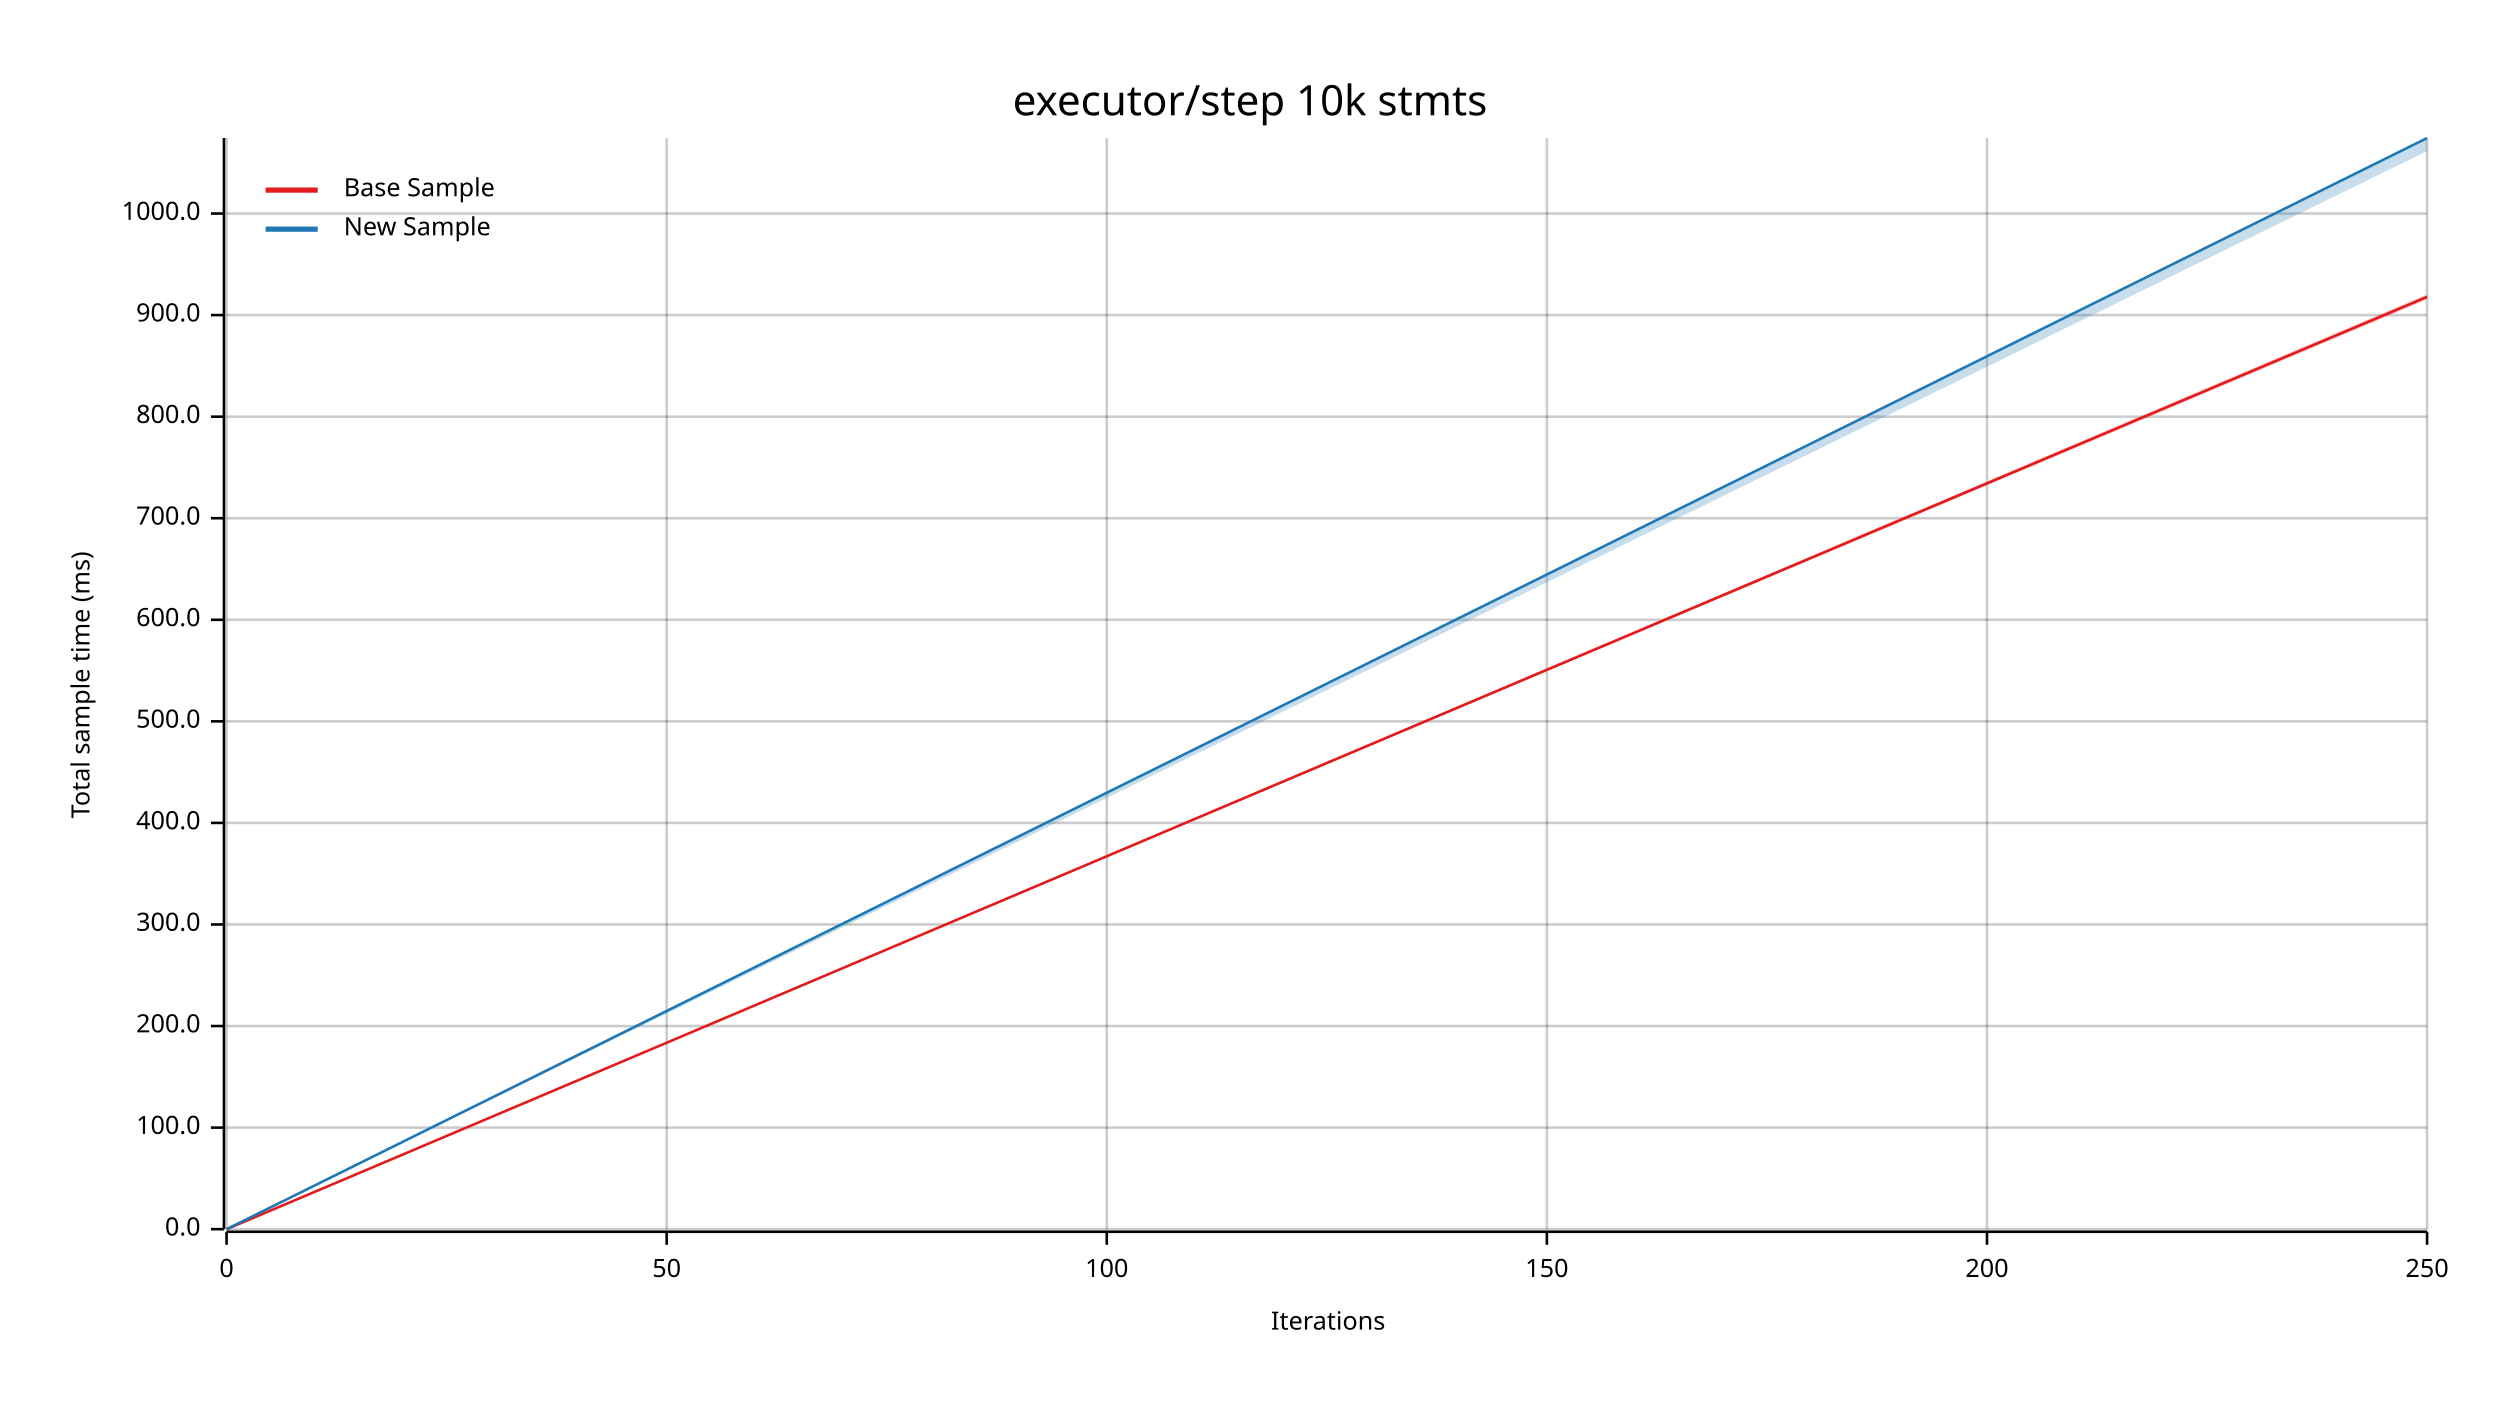
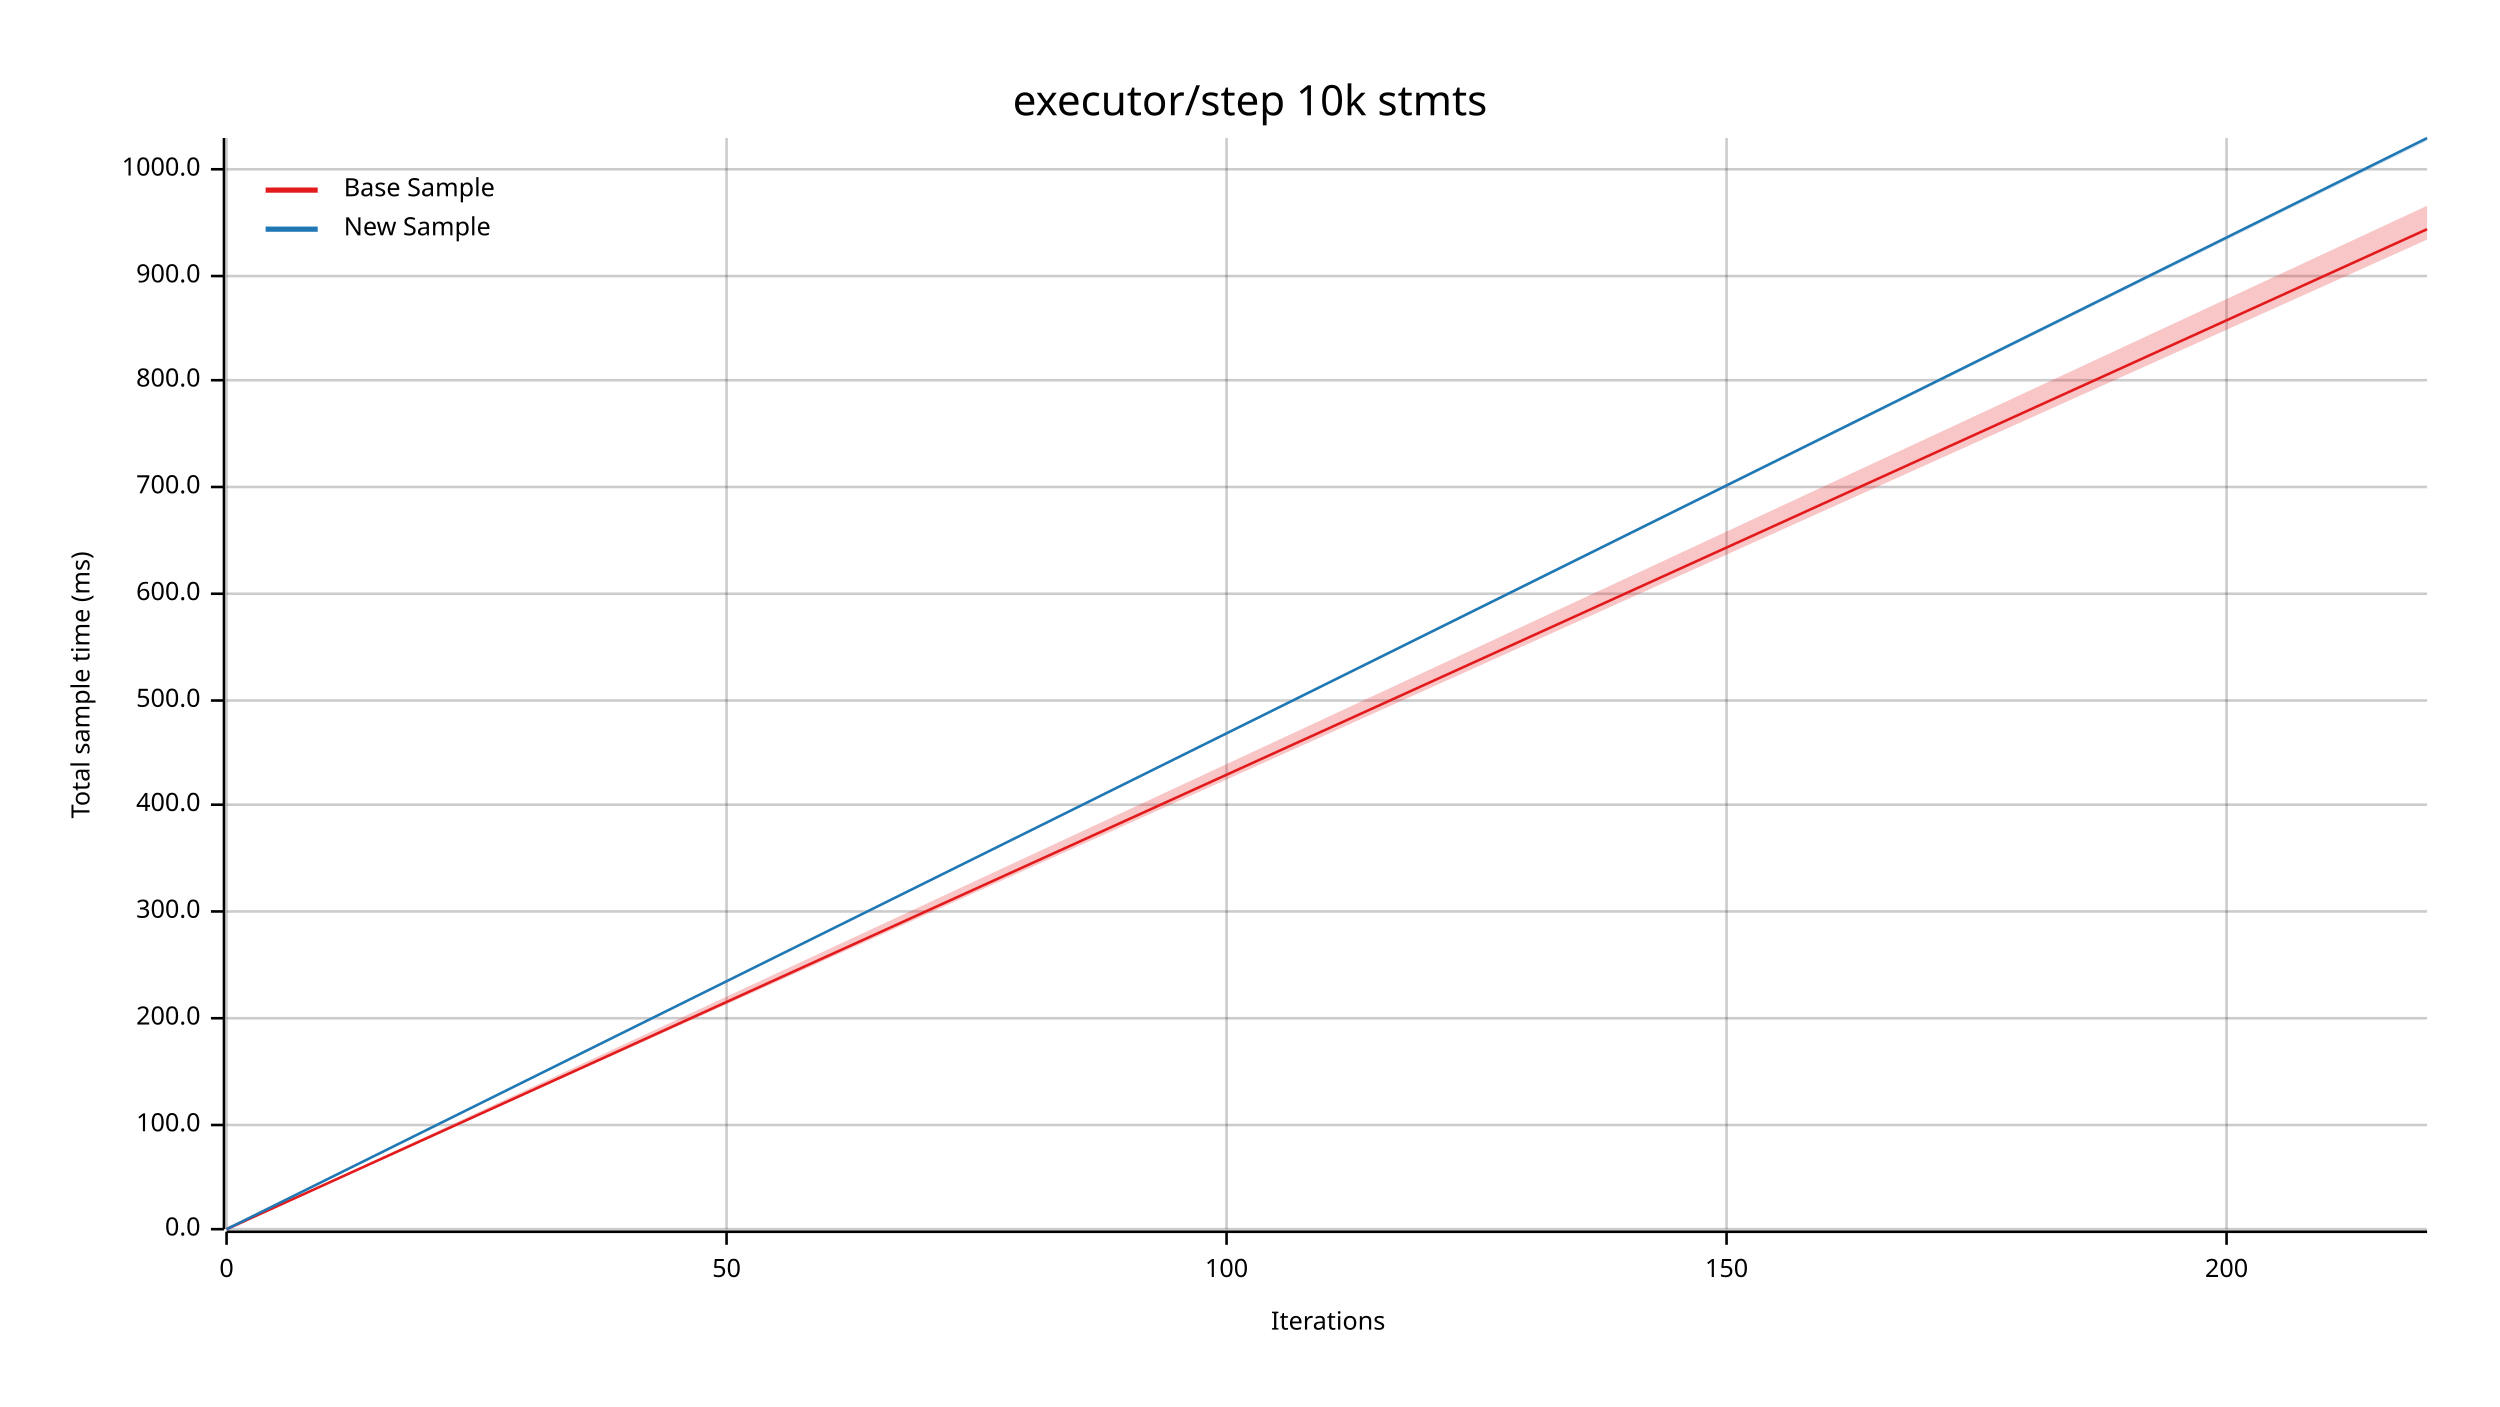
<svg xmlns="http://www.w3.org/2000/svg" width="960" height="540" viewBox="0 0 960 540">
  <text x="480" y="32" dy="0.76em" text-anchor="middle" font-family="sans-serif" font-size="16.129" opacity="1" fill="#000000">
executor/step 10k stmts
</text>
  <text x="27" y="263" dy="0.76em" text-anchor="middle" font-family="sans-serif" font-size="9.677" opacity="1" fill="#000000" transform="rotate(270, 27, 263)">
Total sample time (ms)
</text>
  <text x="510" y="513" dy="-0.5ex" text-anchor="middle" font-family="sans-serif" font-size="9.677" opacity="1" fill="#000000">
Iterations
</text>
  <line opacity="0.2" stroke="#000000" stroke-width="1" x1="87" y1="472" x2="87" y2="53" />
-   <line opacity="0.2" stroke="#000000" stroke-width="1" x1="256" y1="472" x2="256" y2="53" />
-   <line opacity="0.2" stroke="#000000" stroke-width="1" x1="425" y1="472" x2="425" y2="53" />
-   <line opacity="0.2" stroke="#000000" stroke-width="1" x1="594" y1="472" x2="594" y2="53" />
-   <line opacity="0.2" stroke="#000000" stroke-width="1" x1="763" y1="472" x2="763" y2="53" />
-   <line opacity="0.2" stroke="#000000" stroke-width="1" x1="932" y1="472" x2="932" y2="53" />
+   <line opacity="0.2" stroke="#000000" stroke-width="1" x1="279" y1="472" x2="279" y2="53" />
+   <line opacity="0.2" stroke="#000000" stroke-width="1" x1="471" y1="472" x2="471" y2="53" />
+   <line opacity="0.2" stroke="#000000" stroke-width="1" x1="663" y1="472" x2="663" y2="53" />
+   <line opacity="0.2" stroke="#000000" stroke-width="1" x1="855" y1="472" x2="855" y2="53" />
  <line opacity="0.2" stroke="#000000" stroke-width="1" x1="87" y1="472" x2="932" y2="472" />
-   <line opacity="0.2" stroke="#000000" stroke-width="1" x1="87" y1="433" x2="932" y2="433" />
-   <line opacity="0.2" stroke="#000000" stroke-width="1" x1="87" y1="394" x2="932" y2="394" />
-   <line opacity="0.2" stroke="#000000" stroke-width="1" x1="87" y1="355" x2="932" y2="355" />
-   <line opacity="0.2" stroke="#000000" stroke-width="1" x1="87" y1="316" x2="932" y2="316" />
-   <line opacity="0.2" stroke="#000000" stroke-width="1" x1="87" y1="277" x2="932" y2="277" />
-   <line opacity="0.2" stroke="#000000" stroke-width="1" x1="87" y1="238" x2="932" y2="238" />
-   <line opacity="0.2" stroke="#000000" stroke-width="1" x1="87" y1="199" x2="932" y2="199" />
-   <line opacity="0.2" stroke="#000000" stroke-width="1" x1="87" y1="160" x2="932" y2="160" />
-   <line opacity="0.2" stroke="#000000" stroke-width="1" x1="87" y1="121" x2="932" y2="121" />
-   <line opacity="0.2" stroke="#000000" stroke-width="1" x1="87" y1="82" x2="932" y2="82" />
+   <line opacity="0.2" stroke="#000000" stroke-width="1" x1="87" y1="432" x2="932" y2="432" />
+   <line opacity="0.2" stroke="#000000" stroke-width="1" x1="87" y1="391" x2="932" y2="391" />
+   <line opacity="0.2" stroke="#000000" stroke-width="1" x1="87" y1="350" x2="932" y2="350" />
+   <line opacity="0.2" stroke="#000000" stroke-width="1" x1="87" y1="309" x2="932" y2="309" />
+   <line opacity="0.2" stroke="#000000" stroke-width="1" x1="87" y1="269" x2="932" y2="269" />
+   <line opacity="0.2" stroke="#000000" stroke-width="1" x1="87" y1="228" x2="932" y2="228" />
+   <line opacity="0.2" stroke="#000000" stroke-width="1" x1="87" y1="187" x2="932" y2="187" />
+   <line opacity="0.2" stroke="#000000" stroke-width="1" x1="87" y1="146" x2="932" y2="146" />
+   <line opacity="0.2" stroke="#000000" stroke-width="1" x1="87" y1="106" x2="932" y2="106" />
+   <line opacity="0.2" stroke="#000000" stroke-width="1" x1="87" y1="65" x2="932" y2="65" />
  <polyline fill="none" opacity="1" stroke="#000000" stroke-width="1" points="86,53 86,472 " />
  <text x="77" y="472" dy="0.5ex" text-anchor="end" font-family="sans-serif" font-size="9.677" opacity="1" fill="#000000">
0.0
</text>
  <polyline fill="none" opacity="1" stroke="#000000" stroke-width="1" points="81,472 86,472 " />
-   <text x="77" y="433" dy="0.5ex" text-anchor="end" font-family="sans-serif" font-size="9.677" opacity="1" fill="#000000">
+   <text x="77" y="432" dy="0.5ex" text-anchor="end" font-family="sans-serif" font-size="9.677" opacity="1" fill="#000000">
100.0
</text>
-   <polyline fill="none" opacity="1" stroke="#000000" stroke-width="1" points="81,433 86,433 " />
-   <text x="77" y="394" dy="0.5ex" text-anchor="end" font-family="sans-serif" font-size="9.677" opacity="1" fill="#000000">
+   <polyline fill="none" opacity="1" stroke="#000000" stroke-width="1" points="81,432 86,432 " />
+   <text x="77" y="391" dy="0.5ex" text-anchor="end" font-family="sans-serif" font-size="9.677" opacity="1" fill="#000000">
200.0
</text>
-   <polyline fill="none" opacity="1" stroke="#000000" stroke-width="1" points="81,394 86,394 " />
-   <text x="77" y="355" dy="0.5ex" text-anchor="end" font-family="sans-serif" font-size="9.677" opacity="1" fill="#000000">
+   <polyline fill="none" opacity="1" stroke="#000000" stroke-width="1" points="81,391 86,391 " />
+   <text x="77" y="350" dy="0.5ex" text-anchor="end" font-family="sans-serif" font-size="9.677" opacity="1" fill="#000000">
300.0
</text>
-   <polyline fill="none" opacity="1" stroke="#000000" stroke-width="1" points="81,355 86,355 " />
-   <text x="77" y="316" dy="0.5ex" text-anchor="end" font-family="sans-serif" font-size="9.677" opacity="1" fill="#000000">
+   <polyline fill="none" opacity="1" stroke="#000000" stroke-width="1" points="81,350 86,350 " />
+   <text x="77" y="309" dy="0.5ex" text-anchor="end" font-family="sans-serif" font-size="9.677" opacity="1" fill="#000000">
400.0
</text>
-   <polyline fill="none" opacity="1" stroke="#000000" stroke-width="1" points="81,316 86,316 " />
-   <text x="77" y="277" dy="0.5ex" text-anchor="end" font-family="sans-serif" font-size="9.677" opacity="1" fill="#000000">
+   <polyline fill="none" opacity="1" stroke="#000000" stroke-width="1" points="81,309 86,309 " />
+   <text x="77" y="269" dy="0.5ex" text-anchor="end" font-family="sans-serif" font-size="9.677" opacity="1" fill="#000000">
500.0
</text>
-   <polyline fill="none" opacity="1" stroke="#000000" stroke-width="1" points="81,277 86,277 " />
-   <text x="77" y="238" dy="0.5ex" text-anchor="end" font-family="sans-serif" font-size="9.677" opacity="1" fill="#000000">
+   <polyline fill="none" opacity="1" stroke="#000000" stroke-width="1" points="81,269 86,269 " />
+   <text x="77" y="228" dy="0.5ex" text-anchor="end" font-family="sans-serif" font-size="9.677" opacity="1" fill="#000000">
600.0
</text>
-   <polyline fill="none" opacity="1" stroke="#000000" stroke-width="1" points="81,238 86,238 " />
-   <text x="77" y="199" dy="0.5ex" text-anchor="end" font-family="sans-serif" font-size="9.677" opacity="1" fill="#000000">
+   <polyline fill="none" opacity="1" stroke="#000000" stroke-width="1" points="81,228 86,228 " />
+   <text x="77" y="187" dy="0.5ex" text-anchor="end" font-family="sans-serif" font-size="9.677" opacity="1" fill="#000000">
700.0
</text>
-   <polyline fill="none" opacity="1" stroke="#000000" stroke-width="1" points="81,199 86,199 " />
-   <text x="77" y="160" dy="0.5ex" text-anchor="end" font-family="sans-serif" font-size="9.677" opacity="1" fill="#000000">
+   <polyline fill="none" opacity="1" stroke="#000000" stroke-width="1" points="81,187 86,187 " />
+   <text x="77" y="146" dy="0.5ex" text-anchor="end" font-family="sans-serif" font-size="9.677" opacity="1" fill="#000000">
800.0
</text>
-   <polyline fill="none" opacity="1" stroke="#000000" stroke-width="1" points="81,160 86,160 " />
-   <text x="77" y="121" dy="0.5ex" text-anchor="end" font-family="sans-serif" font-size="9.677" opacity="1" fill="#000000">
+   <polyline fill="none" opacity="1" stroke="#000000" stroke-width="1" points="81,146 86,146 " />
+   <text x="77" y="106" dy="0.5ex" text-anchor="end" font-family="sans-serif" font-size="9.677" opacity="1" fill="#000000">
900.0
</text>
-   <polyline fill="none" opacity="1" stroke="#000000" stroke-width="1" points="81,121 86,121 " />
-   <text x="77" y="82" dy="0.5ex" text-anchor="end" font-family="sans-serif" font-size="9.677" opacity="1" fill="#000000">
+   <polyline fill="none" opacity="1" stroke="#000000" stroke-width="1" points="81,106 86,106 " />
+   <text x="77" y="65" dy="0.5ex" text-anchor="end" font-family="sans-serif" font-size="9.677" opacity="1" fill="#000000">
1000.0
</text>
-   <polyline fill="none" opacity="1" stroke="#000000" stroke-width="1" points="81,82 86,82 " />
+   <polyline fill="none" opacity="1" stroke="#000000" stroke-width="1" points="81,65 86,65 " />
  <polyline fill="none" opacity="1" stroke="#000000" stroke-width="1" points="87,473 932,473 " />
  <text x="87" y="483" dy="0.76em" text-anchor="middle" font-family="sans-serif" font-size="9.677" opacity="1" fill="#000000">
0
</text>
  <polyline fill="none" opacity="1" stroke="#000000" stroke-width="1" points="87,473 87,478 " />
-   <text x="256" y="483" dy="0.76em" text-anchor="middle" font-family="sans-serif" font-size="9.677" opacity="1" fill="#000000">
+   <text x="279" y="483" dy="0.76em" text-anchor="middle" font-family="sans-serif" font-size="9.677" opacity="1" fill="#000000">
50
</text>
-   <polyline fill="none" opacity="1" stroke="#000000" stroke-width="1" points="256,473 256,478 " />
-   <text x="425" y="483" dy="0.76em" text-anchor="middle" font-family="sans-serif" font-size="9.677" opacity="1" fill="#000000">
+   <polyline fill="none" opacity="1" stroke="#000000" stroke-width="1" points="279,473 279,478 " />
+   <text x="471" y="483" dy="0.76em" text-anchor="middle" font-family="sans-serif" font-size="9.677" opacity="1" fill="#000000">
100
</text>
-   <polyline fill="none" opacity="1" stroke="#000000" stroke-width="1" points="425,473 425,478 " />
-   <text x="594" y="483" dy="0.76em" text-anchor="middle" font-family="sans-serif" font-size="9.677" opacity="1" fill="#000000">
+   <polyline fill="none" opacity="1" stroke="#000000" stroke-width="1" points="471,473 471,478 " />
+   <text x="663" y="483" dy="0.76em" text-anchor="middle" font-family="sans-serif" font-size="9.677" opacity="1" fill="#000000">
150
</text>
-   <polyline fill="none" opacity="1" stroke="#000000" stroke-width="1" points="594,473 594,478 " />
-   <text x="763" y="483" dy="0.76em" text-anchor="middle" font-family="sans-serif" font-size="9.677" opacity="1" fill="#000000">
+   <polyline fill="none" opacity="1" stroke="#000000" stroke-width="1" points="663,473 663,478 " />
+   <text x="855" y="483" dy="0.76em" text-anchor="middle" font-family="sans-serif" font-size="9.677" opacity="1" fill="#000000">
200
</text>
-   <polyline fill="none" opacity="1" stroke="#000000" stroke-width="1" points="763,473 763,478 " />
-   <text x="932" y="483" dy="0.76em" text-anchor="middle" font-family="sans-serif" font-size="9.677" opacity="1" fill="#000000">
- 250
- </text>
-   <polyline fill="none" opacity="1" stroke="#000000" stroke-width="1" points="932,473 932,478 " />
-   <polyline fill="none" opacity="1" stroke="#E31A1C" stroke-width="1" points="87,472 932,114 " />
-   <polygon opacity="0.25" fill="#E31A1C" points="87,472 932,115 932,113 " />
+   <polyline fill="none" opacity="1" stroke="#000000" stroke-width="1" points="855,473 855,478 " />
+   <polyline fill="none" opacity="1" stroke="#E31A1C" stroke-width="1" points="87,472 932,88 " />
+   <polygon opacity="0.25" fill="#E31A1C" points="87,472 932,92 932,79 " />
  <polyline fill="none" opacity="1" stroke="#1F78B4" stroke-width="1" points="87,472 932,53 " />
-   <polygon opacity="0.25" fill="#1F78B4" points="87,472 932,58 932,53 " />
+   <polygon opacity="0.25" fill="#1F78B4" points="87,472 932,54 932,53 " />
  <text x="132" y="68" dy="0.76em" text-anchor="start" font-family="sans-serif" font-size="9.677" opacity="1" fill="#000000">
Base Sample
</text>
  <text x="132" y="83" dy="0.76em" text-anchor="start" font-family="sans-serif" font-size="9.677" opacity="1" fill="#000000">
New Sample
</text>
  <polyline fill="none" opacity="1" stroke="#E31A1C" stroke-width="2" points="102,73 122,73 " />
  <polyline fill="none" opacity="1" stroke="#1F78B4" stroke-width="2" points="102,88 122,88 " />
</svg>
